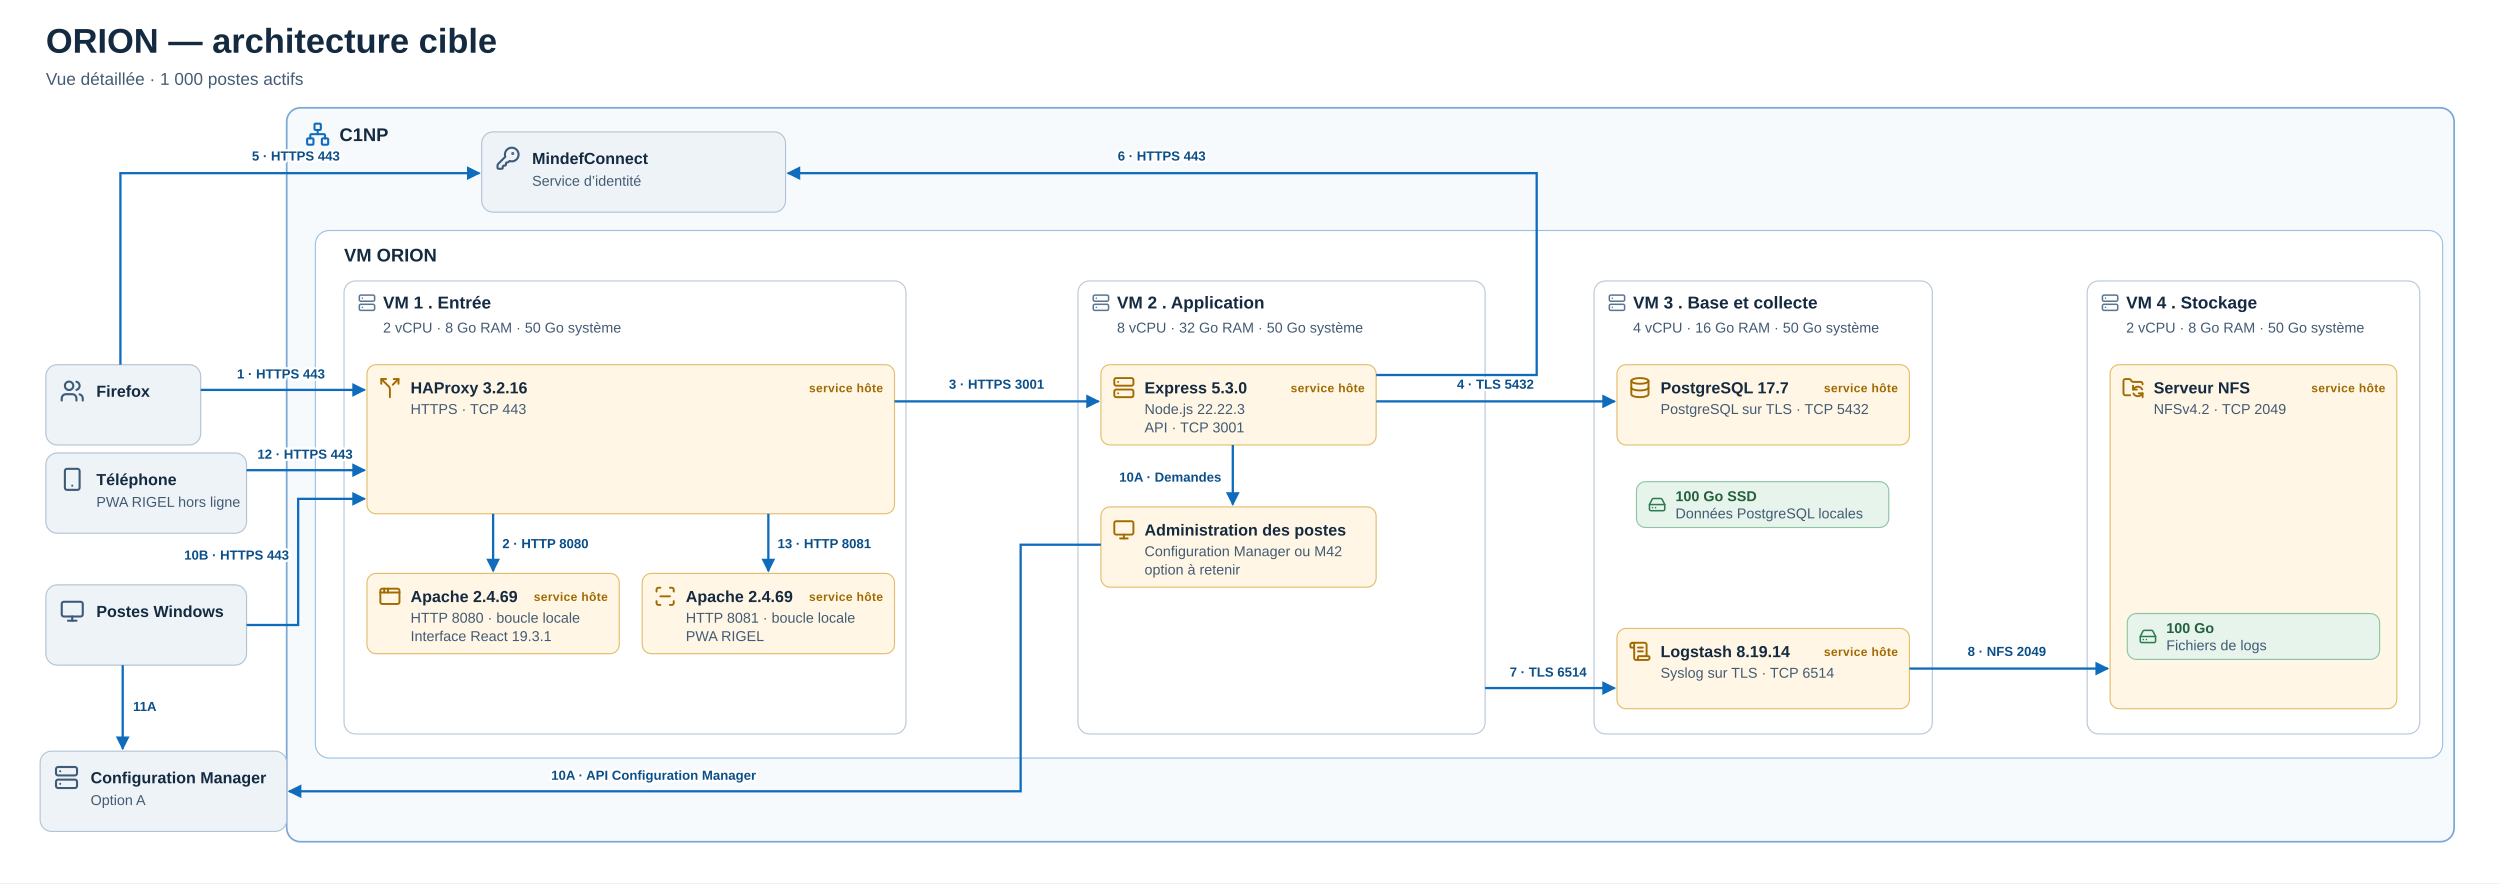
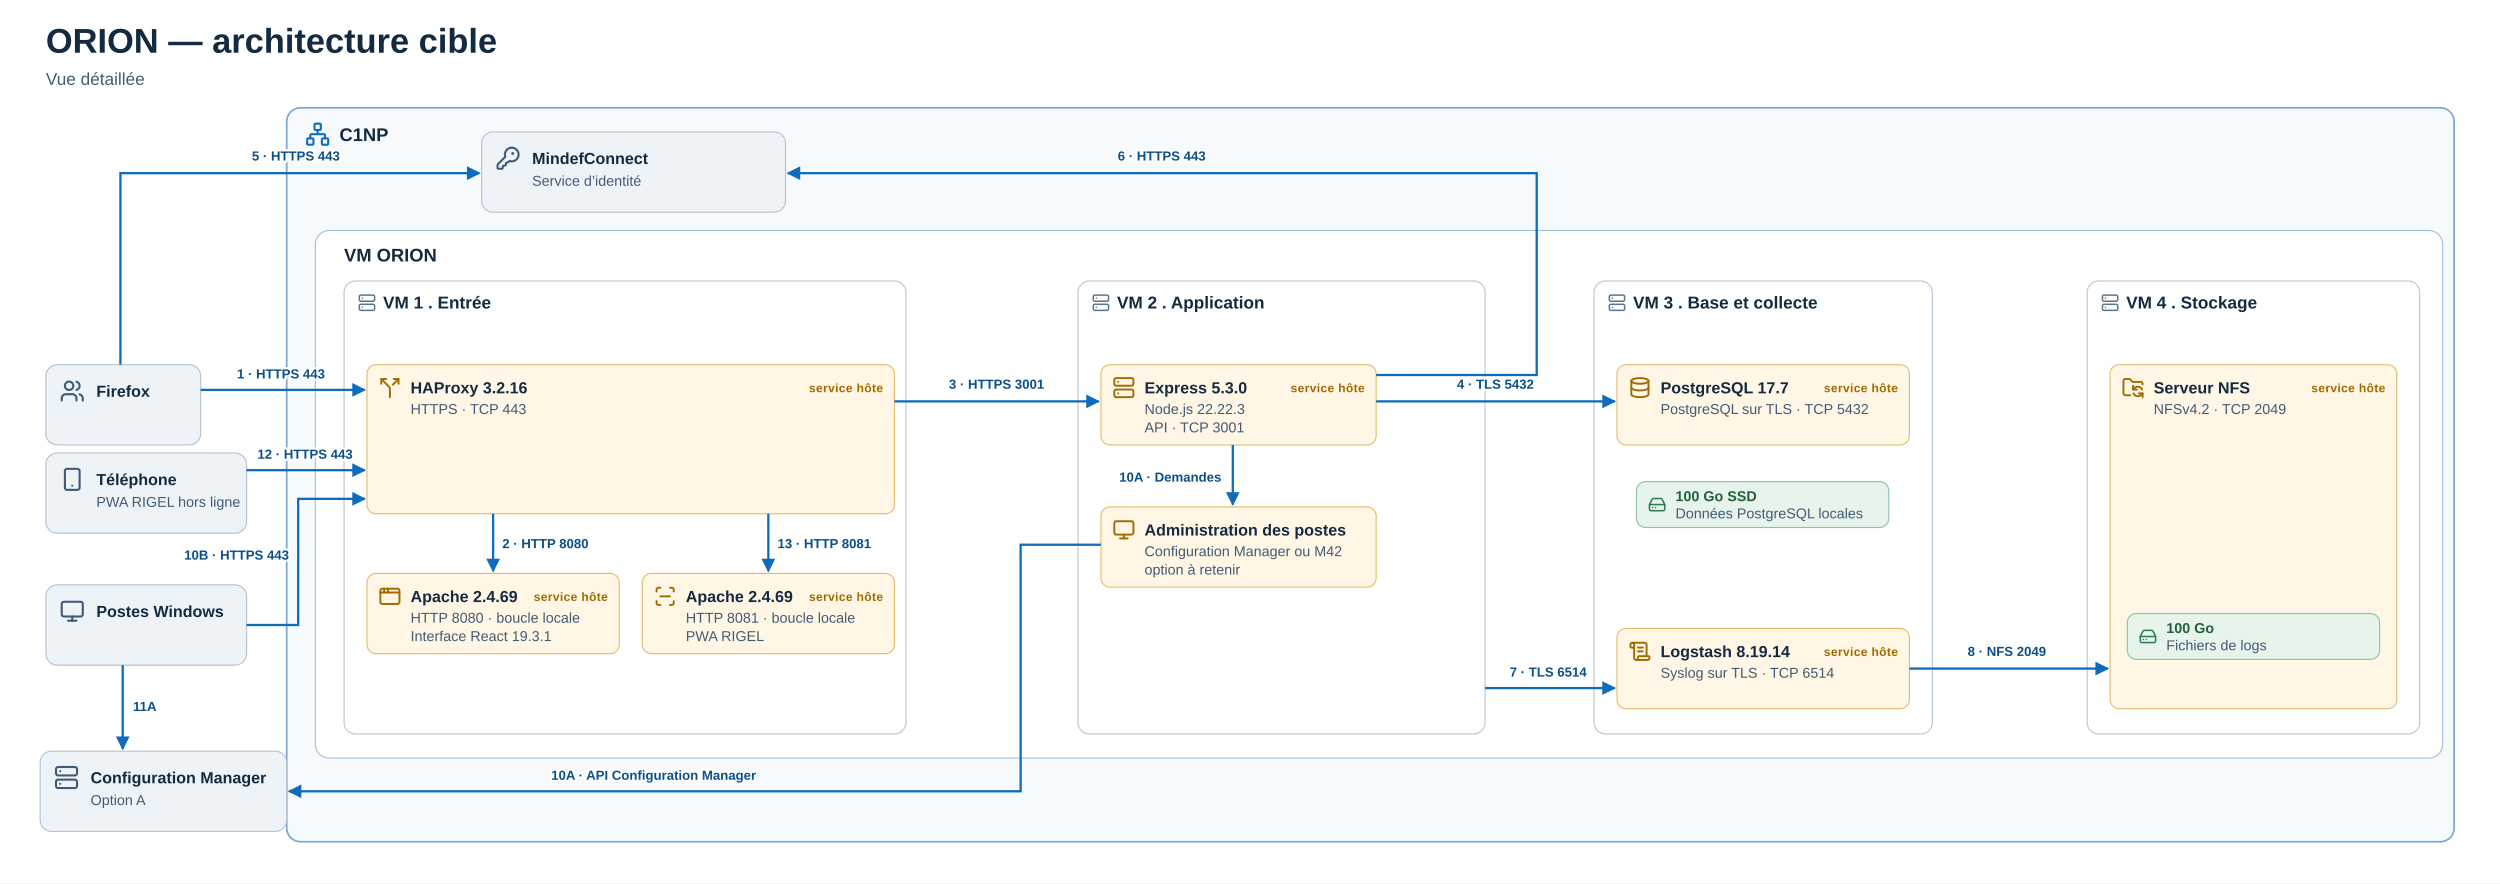
<svg xmlns="http://www.w3.org/2000/svg" width="2180" height="770" viewBox="0 0 2180 770" role="img" aria-labelledby="title desc">
  <defs>
    <marker id="arrow" viewBox="0 0 10 10" refX="9" refY="5" markerWidth="6" markerHeight="6" orient="auto">
      <path d="M0 0 L10 5 L0 10 Z" fill="#0f6cbd" />
    </marker>
    <marker id="arrow-start" viewBox="0 0 10 10" refX="1" refY="5" markerWidth="6" markerHeight="6" orient="auto">
      <path d="M10 0 L0 5 L10 10 Z" fill="#0f6cbd" />
    </marker>
    <symbol id="i-network" viewBox="0 0 24 24" fill="none" stroke="currentColor" stroke-width="2" stroke-linecap="round" stroke-linejoin="round">
      <rect x="16" y="16" width="6" height="6" rx="1" />
      <rect x="2" y="16" width="6" height="6" rx="1" />
      <rect x="9" y="2" width="6" height="6" rx="1" />
      <path d="M5 16v-3a1 1 0 0 1 1-1h12a1 1 0 0 1 1 1v3" />
      <path d="M12 12V8" />
    </symbol>
    <symbol id="i-server" viewBox="0 0 24 24" fill="none" stroke="currentColor" stroke-width="2" stroke-linecap="round" stroke-linejoin="round">
      <rect width="20" height="8" x="2" y="2" rx="2" ry="2" />
      <rect width="20" height="8" x="2" y="14" rx="2" ry="2" />
      <line x1="6" x2="6.01" y1="6" y2="6" />
      <line x1="6" x2="6.01" y1="18" y2="18" />
    </symbol>
    <symbol id="i-users" viewBox="0 0 24 24" fill="none" stroke="currentColor" stroke-width="2" stroke-linecap="round" stroke-linejoin="round">
      <path d="M16 21v-2a4 4 0 0 0-4-4H6a4 4 0 0 0-4 4v2" />
      <circle cx="9" cy="7" r="4" />
      <path d="M22 21v-2a4 4 0 0 0-3-3.87" />
      <path d="M16 3.13a4 4 0 0 1 0 7.75" />
    </symbol>
    <symbol id="i-smartphone" viewBox="0 0 24 24" fill="none" stroke="currentColor" stroke-width="2" stroke-linecap="round" stroke-linejoin="round">
      <rect width="14" height="20" x="5" y="2" rx="2" ry="2" />
      <path d="M12 18h.01" />
    </symbol>
    <symbol id="i-monitor" viewBox="0 0 24 24" fill="none" stroke="currentColor" stroke-width="2" stroke-linecap="round" stroke-linejoin="round">
      <rect width="20" height="14" x="2" y="3" rx="2" />
      <line x1="8" x2="16" y1="21" y2="21" />
      <line x1="12" x2="12" y1="17" y2="21" />
    </symbol>
    <symbol id="i-key-round" viewBox="0 0 24 24" fill="none" stroke="currentColor" stroke-width="2" stroke-linecap="round" stroke-linejoin="round">
      <path d="M2.586 17.414A2 2 0 0 0 2 18.828V21a1 1 0 0 0 1 1h3a1 1 0 0 0 1-1v-1a1 1 0 0 1 1-1h1a1 1 0 0 0 1-1v-1a1 1 0 0 1 1-1h.172a2 2 0 0 0 1.414-.586l.814-.814a6.5 6.5 0 1 0-4-4z" />
      <circle cx="16.5" cy="7.5" r=".5" fill="currentColor" />
    </symbol>
    <symbol id="i-split" viewBox="0 0 24 24" fill="none" stroke="currentColor" stroke-width="2" stroke-linecap="round" stroke-linejoin="round">
      <path d="M16 3h5v5" />
      <path d="M8 3H3v5" />
      <path d="M12 22v-8.3a4 4 0 0 0-1.172-2.872L3 3" />
      <path d="m15 9 6-6" />
    </symbol>
    <symbol id="i-app-window" viewBox="0 0 24 24" fill="none" stroke="currentColor" stroke-width="2" stroke-linecap="round" stroke-linejoin="round">
      <rect x="2" y="4" width="20" height="16" rx="2" />
      <path d="M10 4v4" />
      <path d="M2 8h20" />
      <path d="M6 4v4" />
    </symbol>
    <symbol id="i-scan-line" viewBox="0 0 24 24" fill="none" stroke="currentColor" stroke-width="2" stroke-linecap="round" stroke-linejoin="round">
      <path d="M3 7V5a2 2 0 0 1 2-2h2" />
      <path d="M17 3h2a2 2 0 0 1 2 2v2" />
      <path d="M21 17v2a2 2 0 0 1-2 2h-2" />
      <path d="M7 21H5a2 2 0 0 1-2-2v-2" />
      <path d="M7 12h10" />
    </symbol>
    <symbol id="i-scroll-text" viewBox="0 0 24 24" fill="none" stroke="currentColor" stroke-width="2" stroke-linecap="round" stroke-linejoin="round">
      <path d="M15 12h-5" />
      <path d="M15 8h-5" />
      <path d="M19 17V5a2 2 0 0 0-2-2H4" />
      <path d="M8 21h12a2 2 0 0 0 2-2v-1a1 1 0 0 0-1-1H11a1 1 0 0 0-1 1v1a2 2 0 1 1-4 0V5a2 2 0 1 0-4 0v2a1 1 0 0 0 1 1h3" />
    </symbol>
    <symbol id="i-database" viewBox="0 0 24 24" fill="none" stroke="currentColor" stroke-width="2" stroke-linecap="round" stroke-linejoin="round">
      <ellipse cx="12" cy="5" rx="9" ry="3" />
      <path d="M3 5V19A9 3 0 0 0 21 19V5" />
      <path d="M3 12A9 3 0 0 0 21 12" />
    </symbol>
    <symbol id="i-hard-drive" viewBox="0 0 24 24" fill="none" stroke="currentColor" stroke-width="2" stroke-linecap="round" stroke-linejoin="round">
      <line x1="22" x2="2" y1="12" y2="12" />
      <path d="M5.45 5.11 2 12v6a2 2 0 0 0 2 2h16a2 2 0 0 0 2-2v-6l-3.45-6.89A2 2 0 0 0 16.76 4H7.24a2 2 0 0 0-1.79 1.11z" />
      <line x1="6" x2="6.01" y1="16" y2="16" />
      <line x1="10" x2="10.01" y1="16" y2="16" />
    </symbol>
    <symbol id="i-folder-sync" viewBox="0 0 24 24" fill="none" stroke="currentColor" stroke-width="2" stroke-linecap="round" stroke-linejoin="round">
      <path d="M9 20H4a2 2 0 0 1-2-2V5a2 2 0 0 1 2-2h3.9a2 2 0 0 1 1.69.9l.81 1.2a2 2 0 0 0 1.67.9H20a2 2 0 0 1 2 2v.5" />
      <path d="M12 10v4h4" />
      <path d="m12 14 1.535-1.605a5 5 0 0 1 8 1.5" />
      <path d="M22 22v-4h-4" />
      <path d="m22 18-1.535 1.605a5 5 0 0 1-8-1.5" />
    </symbol>
  </defs>
  <style>
text{font-family:'Segoe UI',Arial,Helvetica,sans-serif;fill:#142a40}
.title{font-size:30px;font-weight:bold}
.body{font-size:15px;fill:#425a72}
.frame,.zname{font-size:16px;font-weight:bold}
.vm{font-size:15px;font-weight:bold}
.service{font-size:14px;font-weight:bold}
.cname{font-size:15px;font-weight:bold}
.crole{font-size:12.5px;fill:#425a72}
.cvm{font-size:12px;font-weight:bold;fill:#0f6cbd}
.caption{font-size:12.5px;fill:#425a72}
.vol{font-size:12.5px;font-weight:bold;fill:#24603d}
.tag{font-size:10.5px;font-weight:bold;fill:#0f6cbd;letter-spacing:.3px}
.tag.host{fill:#a06a00}
+ .tag.hors{fill:#66788a}
.badge{font-size:10.5px;font-weight:bold;fill:#254e78;letter-spacing:.5px}
.step{font-size:13px;font-weight:bold;fill:#fff}
.route{font-size:11.5px;font-weight:bold;fill:#0b4f8a;paint-order:stroke;stroke:#fff;stroke-width:4;stroke-linejoin:round}
.flow{fill:none;stroke:#0f6cbd;stroke-width:2}
.auto{stroke-dasharray:6 4}
</style>
  <rect width="2180" height="770" fill="#fff" />
  <text x="40" y="46" class="title" text-anchor="start">ORION — architecture cible</text>
-   <text x="40" y="74" class="body" text-anchor="start">Vue détaillée · 1 000 postes actifs</text>
+   <text x="40" y="74" class="body" text-anchor="start">Vue détaillée</text>
  <rect x="250" y="94" width="1890" height="640" rx="12" fill="#f7fafd" stroke="#7aa7d6" stroke-width="1.5" />
  <use href="#i-network" x="266" y="106" width="22" height="22" style="color:#0f6cbd" />
  <text x="296" y="123" class="frame" text-anchor="start">C1NP</text>
  <rect x="275" y="201" width="1855" height="460" rx="12" fill="#fff" stroke="#9cc0e4" />
  <text x="300" y="228" class="frame" text-anchor="start">VM ORION</text>
  <rect x="300" y="245" width="490" height="395" rx="10" fill="#ffffff" stroke="#b9c7d6" />
  <use href="#i-server" x="312" y="256" width="16" height="16" style="color:#5b7690" />
  <text x="334" y="269" class="vm" text-anchor="start">VM 1 . Entrée</text>
-   <text x="334" y="290" class="caption" text-anchor="start">2 vCPU · 8 Go RAM · 50 Go système</text>
  <rect x="940" y="245" width="355" height="395" rx="10" fill="#ffffff" stroke="#b9c7d6" />
  <use href="#i-server" x="952" y="256" width="16" height="16" style="color:#5b7690" />
  <text x="974" y="269" class="vm" text-anchor="start">VM 2 . Application</text>
-   <text x="974" y="290" class="caption" text-anchor="start">8 vCPU · 32 Go RAM · 50 Go système</text>
  <rect x="1390" y="245" width="295" height="395" rx="10" fill="#ffffff" stroke="#b9c7d6" />
  <use href="#i-server" x="1402" y="256" width="16" height="16" style="color:#5b7690" />
  <text x="1424" y="269" class="vm" text-anchor="start">VM 3 . Base et collecte</text>
-   <text x="1424" y="290" class="caption" text-anchor="start">4 vCPU · 16 Go RAM · 50 Go système</text>
  <rect x="1820" y="245" width="290" height="395" rx="10" fill="#ffffff" stroke="#b9c7d6" />
  <use href="#i-server" x="1832" y="256" width="16" height="16" style="color:#5b7690" />
  <text x="1854" y="269" class="vm" text-anchor="start">VM 4 . Stockage</text>
-   <text x="1854" y="290" class="caption" text-anchor="start">2 vCPU · 8 Go RAM · 50 Go système</text>
  <rect x="40" y="318" width="135" height="70" rx="10" fill="#eef3f8" stroke="#b3c3d3" />
  <use href="#i-users" x="52" y="330" width="22" height="22" style="color:#3d5a78" />
  <text x="84" y="346" class="service" text-anchor="start">Firefox</text>
  <rect x="40" y="395" width="175" height="70" rx="10" fill="#eef3f8" stroke="#b3c3d3" />
  <use href="#i-smartphone" x="52" y="407" width="22" height="22" style="color:#3d5a78" />
  <text x="84" y="423" class="service" text-anchor="start">Téléphone</text>
  <text x="84" y="442" class="caption" text-anchor="start">PWA RIGEL hors ligne</text>
  <rect x="40" y="510" width="175" height="70" rx="10" fill="#eef3f8" stroke="#b3c3d3" />
  <use href="#i-monitor" x="52" y="522" width="22" height="22" style="color:#3d5a78" />
  <text x="84" y="538" class="service" text-anchor="start">Postes Windows</text>
  <rect x="35" y="655" width="215" height="70" rx="10" fill="#eef3f8" stroke="#b3c3d3" />
  <use href="#i-server" x="47" y="667" width="22" height="22" style="color:#3d5a78" />
  <text x="79" y="683" class="service" text-anchor="start">Configuration Manager</text>
  <text x="79" y="702" class="caption" text-anchor="start">Option A</text>
  <rect x="420" y="115" width="265" height="70" rx="10" fill="#eef3f8" stroke="#b3c3d3" />
  <use href="#i-key-round" x="432" y="127" width="22" height="22" style="color:#3d5a78" />
  <text x="464" y="143" class="service" text-anchor="start">MindefConnect</text>
  <text x="464" y="162" class="caption" text-anchor="start">Service d’identité</text>
  <rect x="320" y="318" width="460" height="130" rx="8" fill="#fff6e5" stroke="#e3bd6d" />
  <use href="#i-split" x="330" y="328" width="20" height="20" style="color:#a06a00" />
  <text x="358" y="343" class="service" text-anchor="start">HAProxy 3.2.16</text>
  <text x="770" y="342" class="tag host" text-anchor="end">service hôte</text>
  <text x="358" y="361" class="caption" text-anchor="start">HTTPS · TCP 443</text>
  <rect x="320" y="500" width="220" height="70" rx="8" fill="#fff6e5" stroke="#e3bd6d" />
  <use href="#i-app-window" x="330" y="510" width="20" height="20" style="color:#a06a00" />
  <text x="358" y="525" class="service" text-anchor="start">Apache 2.4.69</text>
  <text x="530" y="524" class="tag host" text-anchor="end">service hôte</text>
  <text x="358" y="543" class="caption" text-anchor="start">HTTP 8080 · boucle locale</text>
  <text x="358" y="559" class="caption" text-anchor="start">Interface React 19.3.1</text>
  <rect x="560" y="500" width="220" height="70" rx="8" fill="#fff6e5" stroke="#e3bd6d" />
  <use href="#i-scan-line" x="570" y="510" width="20" height="20" style="color:#a06a00" />
  <text x="598" y="525" class="service" text-anchor="start">Apache 2.4.69</text>
  <text x="770" y="524" class="tag host" text-anchor="end">service hôte</text>
  <text x="598" y="543" class="caption" text-anchor="start">HTTP 8081 · boucle locale</text>
  <text x="598" y="559" class="caption" text-anchor="start">PWA RIGEL</text>
  <rect x="960" y="318" width="240" height="70" rx="8" fill="#fff6e5" stroke="#e3bd6d" />
  <use href="#i-server" x="970" y="328" width="20" height="20" style="color:#a06a00" />
  <text x="998" y="343" class="service" text-anchor="start">Express 5.3.0</text>
  <text x="1190" y="342" class="tag host" text-anchor="end">service hôte</text>
  <text x="998" y="361" class="caption" text-anchor="start">Node.js 22.22.3</text>
  <text x="998" y="377" class="caption" text-anchor="start">API · TCP 3001</text>
  <rect x="960" y="442" width="240" height="70" rx="8" fill="#fff6e5" stroke="#e3bd6d" />
  <use href="#i-monitor" x="970" y="452" width="20" height="20" style="color:#a06a00" />
  <text x="998" y="467" class="service" text-anchor="start">Administration des postes</text>
  <text x="998" y="485" class="caption" text-anchor="start">Configuration Manager ou M42</text>
  <text x="998" y="501" class="caption" text-anchor="start">option à retenir</text>
  <rect x="1410" y="548" width="255" height="70" rx="8" fill="#fff6e5" stroke="#e3bd6d" />
  <use href="#i-scroll-text" x="1420" y="558" width="20" height="20" style="color:#a06a00" />
  <text x="1448" y="573" class="service" text-anchor="start">Logstash 8.19.14</text>
  <text x="1655" y="572" class="tag host" text-anchor="end">service hôte</text>
  <text x="1448" y="591" class="caption" text-anchor="start">Syslog sur TLS · TCP 6514</text>
  <rect x="1410" y="318" width="255" height="70" rx="8" fill="#fff6e5" stroke="#e3bd6d" />
  <use href="#i-database" x="1420" y="328" width="20" height="20" style="color:#a06a00" />
  <text x="1448" y="343" class="service" text-anchor="start">PostgreSQL 17.7</text>
  <text x="1655" y="342" class="tag host" text-anchor="end">service hôte</text>
  <text x="1448" y="361" class="caption" text-anchor="start">PostgreSQL sur TLS · TCP 5432</text>
  <rect x="1427" y="420" width="220" height="40" rx="8" fill="#e6f4ec" stroke="#8fc4a3" />
  <use href="#i-hard-drive" x="1437" y="432" width="16" height="16" style="color:#2f7a4f" />
  <text x="1461" y="437" class="vol" text-anchor="start">100 Go SSD</text>
  <text x="1461" y="452" class="caption" text-anchor="start">Données PostgreSQL locales</text>
  <rect x="1840" y="318" width="250" height="300" rx="8" fill="#fff6e5" stroke="#e3bd6d" />
  <use href="#i-folder-sync" x="1850" y="328" width="20" height="20" style="color:#a06a00" />
  <text x="1878" y="343" class="service" text-anchor="start">Serveur NFS</text>
  <text x="2080" y="342" class="tag host" text-anchor="end">service hôte</text>
  <text x="1878" y="361" class="caption" text-anchor="start">NFSv4.2 · TCP 2049</text>
  <rect x="1855" y="535" width="220" height="40" rx="8" fill="#e6f4ec" stroke="#8fc4a3" />
  <use href="#i-hard-drive" x="1865" y="547" width="16" height="16" style="color:#2f7a4f" />
  <text x="1889" y="552" class="vol" text-anchor="start">100 Go</text>
  <text x="1889" y="567" class="caption" text-anchor="start">Fichiers de logs</text>
  <path d="M175 340 L318 340" class="flow" marker-end="url(#arrow)" />
  <text x="245" y="330" class="route" text-anchor="middle">1 · HTTPS 443</text>
  <path d="M215 410 L318 410" class="flow" marker-end="url(#arrow)" />
  <text x="266" y="400" class="route" text-anchor="middle">12 · HTTPS 443</text>
  <path d="M430 448 L430 498" class="flow" marker-end="url(#arrow)" />
  <text x="438" y="478" class="route" text-anchor="start">2 · HTTP 8080</text>
  <path d="M670 448 L670 498" class="flow" marker-end="url(#arrow)" />
  <text x="678" y="478" class="route" text-anchor="start">13 · HTTP 8081</text>
  <path d="M780 350 L958 350" class="flow" marker-end="url(#arrow)" />
  <text x="869" y="339" class="route" text-anchor="middle">3 · HTTPS 3001</text>
  <path d="M1200 350 L1408 350" class="flow" marker-end="url(#arrow)" />
  <text x="1304" y="339" class="route" text-anchor="middle">4 · TLS 5432</text>
  <path d="M105 318 L105 151 L418 151" class="flow" marker-end="url(#arrow)" />
  <text x="258" y="140" class="route" text-anchor="middle">5 · HTTPS 443</text>
  <path d="M1200 327 L1340 327 L1340 151 L687 151" class="flow" marker-end="url(#arrow)" />
  <text x="1013" y="140" class="route" text-anchor="middle">6 · HTTPS 443</text>
  <path d="M1295 600 L1408 600" class="flow" marker-end="url(#arrow)" />
  <text x="1350" y="590" class="route" text-anchor="middle">7 · TLS 6514</text>
  <path d="M1665 583 L1838 583" class="flow" marker-end="url(#arrow)" />
  <text x="1750" y="572" class="route" text-anchor="middle">8 · NFS 2049</text>
  <path d="M1075 388 L1075 440" class="flow" marker-end="url(#arrow)" />
  <text x="1065" y="420" class="route" text-anchor="end">10A · Demandes</text>
  <path d="M107 580 L107 653" class="flow" marker-end="url(#arrow)" />
  <text x="116" y="620" class="route" text-anchor="start">11A</text>
  <path d="M960 475 L890 475 L890 690 L252 690" class="flow" marker-end="url(#arrow)" />
  <text x="570" y="680" class="route" text-anchor="middle">10A · API Configuration Manager</text>
  <path d="M215 545 L260 545 L260 435 L318 435" class="flow" marker-end="url(#arrow)" />
  <text x="252" y="488" class="route" text-anchor="end">10B · HTTPS 443</text>
</svg>
